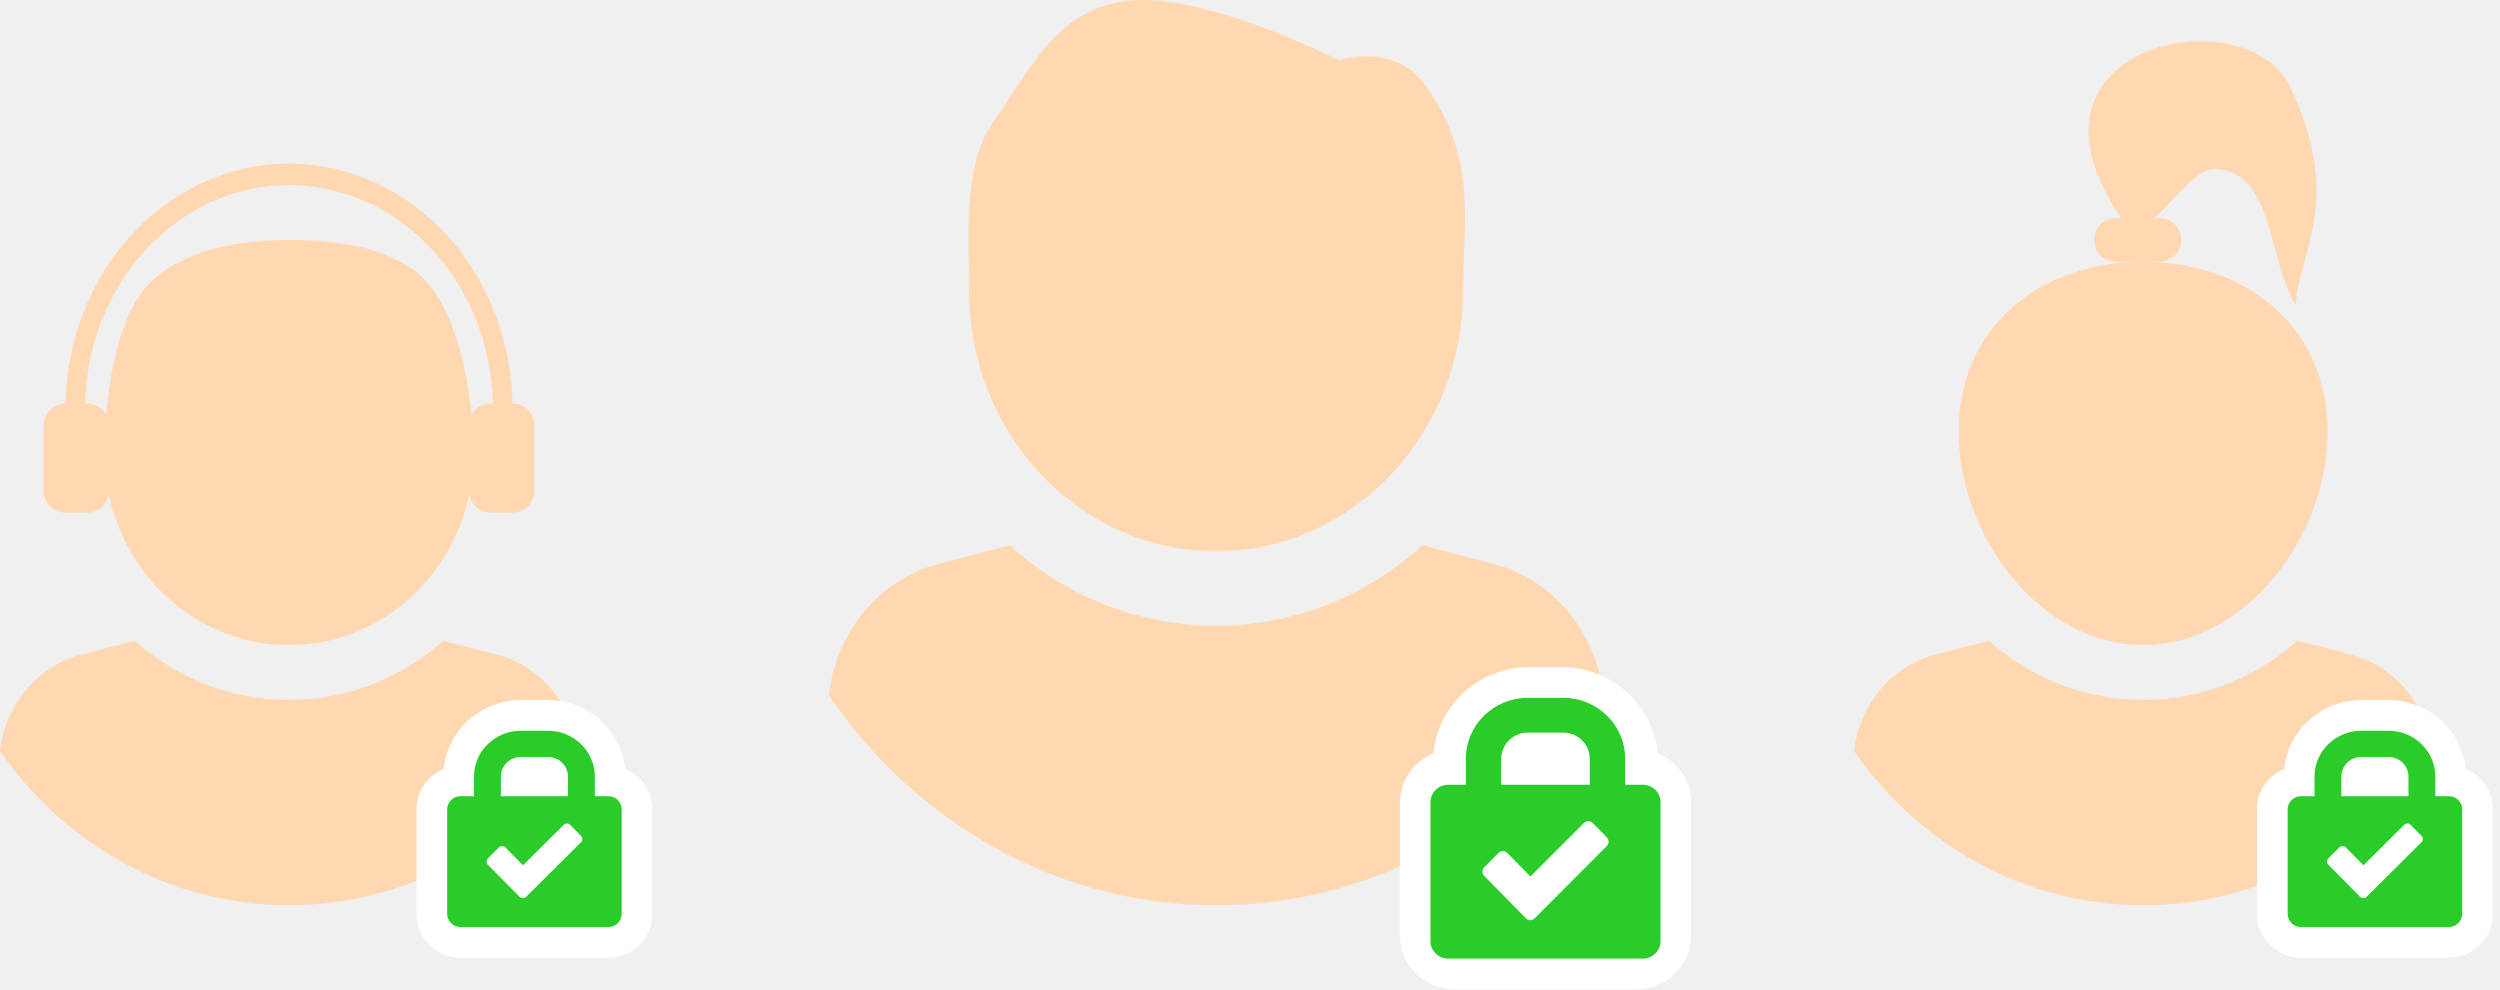
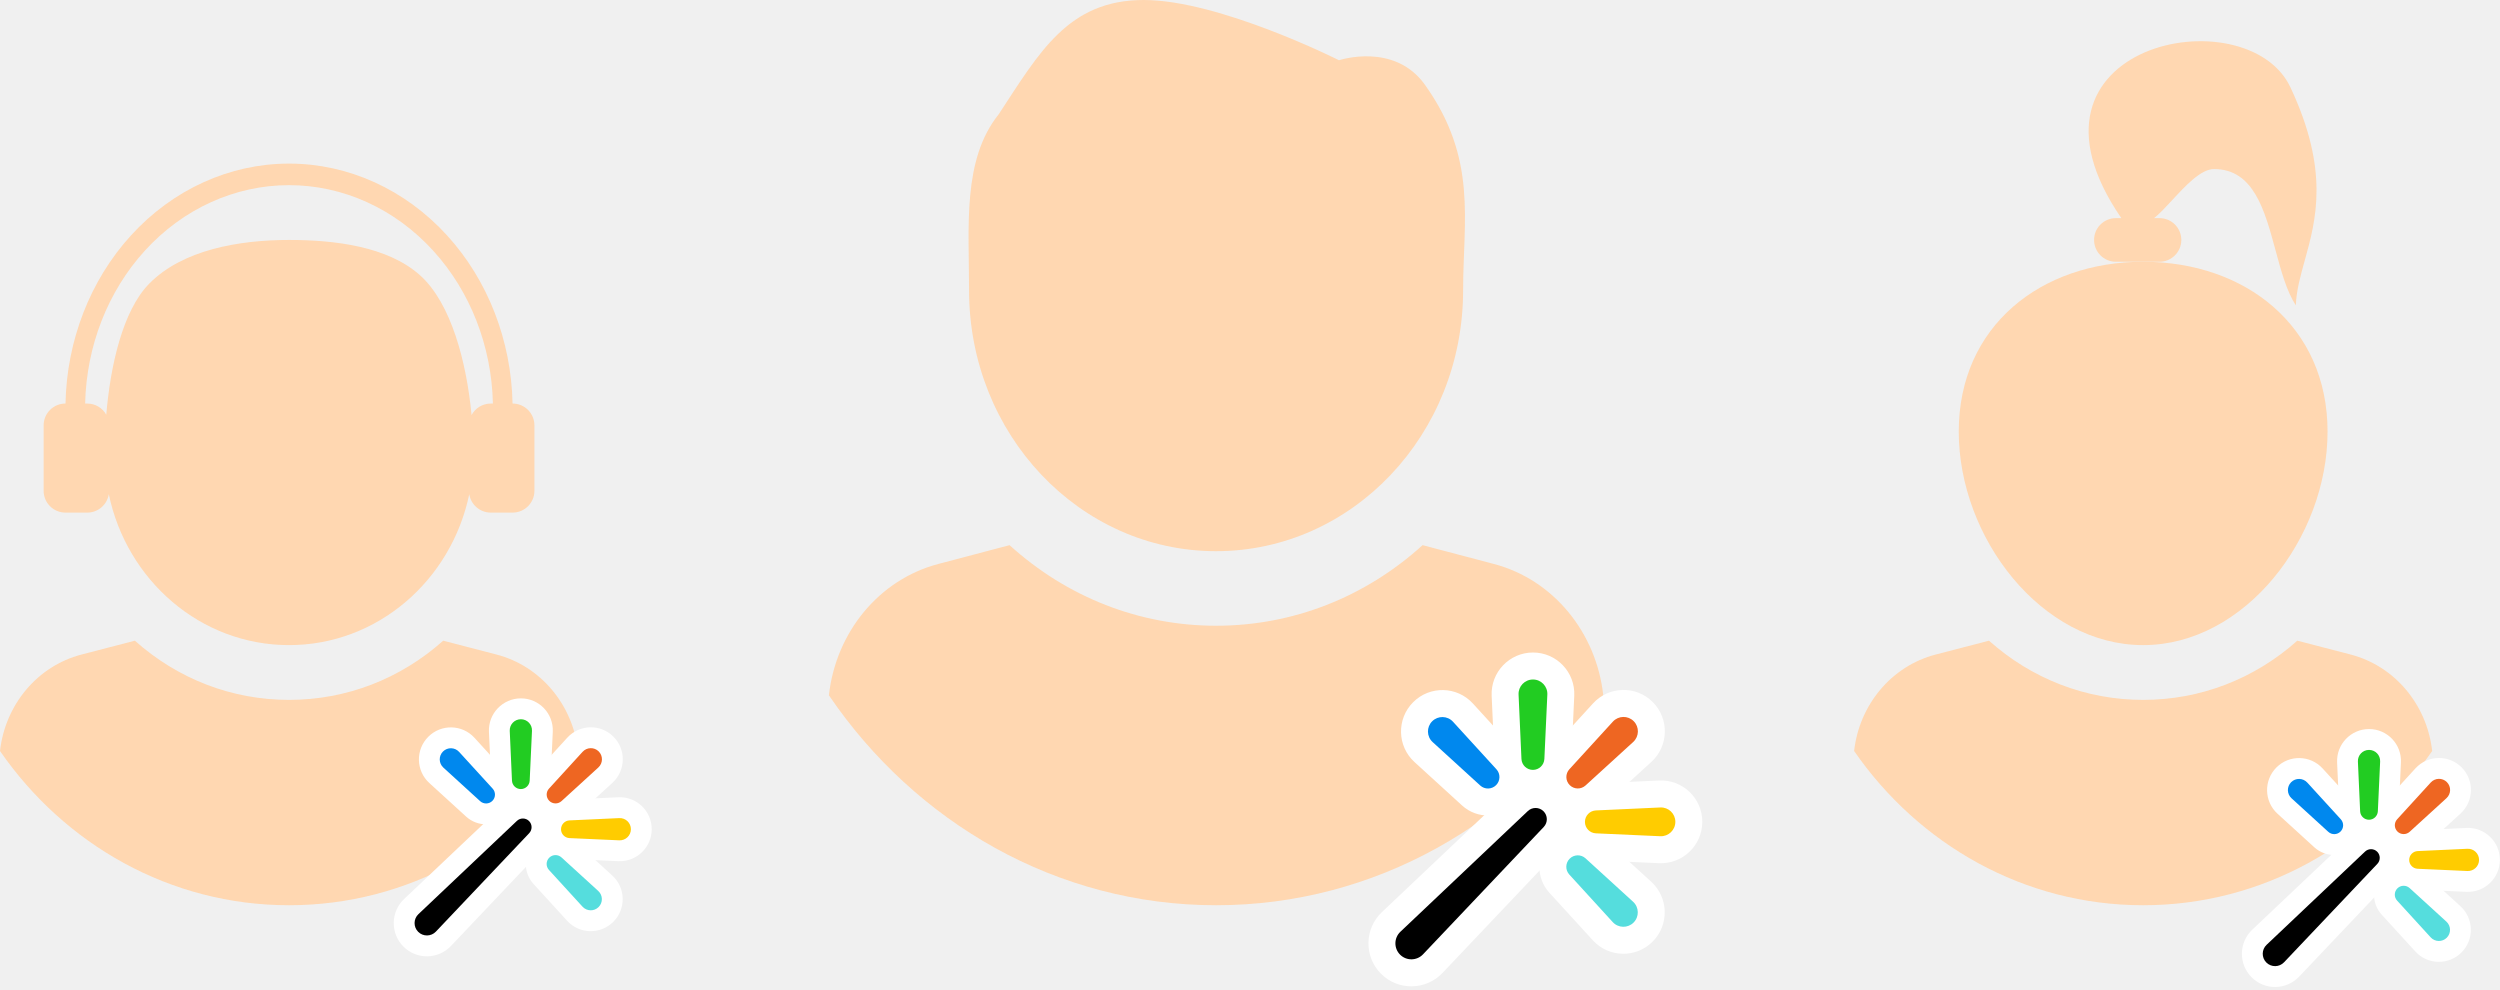
- <svg xmlns="http://www.w3.org/2000/svg" width="326" height="129" fill="none" viewBox="0 0 326 129">
-   <path fill="#FFD7B1" fill-rule="evenodd" d="M66.837 52.622h.007c1.571 0 2.845 1.274 2.845 2.845V64c0 1.57-1.274 2.844-2.845 2.844H64c-1.42 0-2.597-1.04-2.81-2.4-2.344 11.25-11.976 19.679-23.501 19.679-11.526 0-21.157-8.428-23.501-19.68-.213 1.36-1.39 2.401-2.81 2.401H8.533c-1.57 0-2.844-1.273-2.844-2.844v-8.533c0-1.571 1.273-2.845 2.844-2.845h.008c.166-8.23 3.217-16.083 8.532-21.916 5.468-6.001 12.883-9.373 20.616-9.373 7.732 0 15.148 3.372 20.616 9.373 5.315 5.833 8.366 13.687 8.532 21.916zm-2.562 0H64c-1.085 0-2.028.608-2.508 1.5-.645-6.841-2.644-14.595-6.736-18.243-4.206-3.748-11.093-4.59-17.067-4.59-6.537 0-13.887 1.289-18.221 5.689-3.486 3.538-5.077 10.763-5.61 17.097-.487-.867-1.415-1.453-2.48-1.453h-.275C11.27 45.14 14.05 38 18.884 32.694c4.988-5.474 11.752-8.549 18.805-8.549 7.053 0 13.817 3.075 18.804 8.55C61.328 38 64.11 45.138 64.275 52.621z" clip-rule="evenodd" />
-   <path fill="#FFD7B1" d="M37.689 118.044C22.16 118.044 8.417 110.11 0 97.93c.674-6.023 4.867-11.08 10.635-12.58l6.951-1.805c5.597 4.994 12.648 7.72 20.103 7.72 7.455 0 14.506-2.726 20.103-7.72l6.95 1.806c5.77 1.499 9.961 6.556 10.636 12.579-8.417 12.18-22.16 20.114-37.69 20.114z" />
-   <path fill="#fff" fill-rule="evenodd" d="M81.516 100.258c2.05.844 3.55 2.837 3.55 5.271v13.653c0 3.247-2.67 5.707-5.75 5.707H60.061c-3.08 0-5.75-2.46-5.75-5.707v-13.653c0-2.434 1.502-4.427 3.551-5.271.514-5.112 4.913-8.97 10.077-8.97h3.5c5.164 0 9.563 3.858 10.077 8.97z" clip-rule="evenodd" />
-   <path fill="#29CC29" d="M71.44 95.289c3.383 0 6.126 2.674 6.126 5.973v2.56h1.75c.967 0 1.75.764 1.75 1.707v13.653c0 .943-.783 1.707-1.75 1.707H60.061c-.966 0-1.75-.764-1.75-1.707v-13.653c0-.943.784-1.707 1.75-1.707h1.751v-2.56c0-3.299 2.743-5.973 6.127-5.973h3.5zm2.06 12.272l-5.3 5.269-2.3-2.32c-.233-.238-.612-.238-.85-.005l-1.42 1.413c-.238.233-.238.613-.005.852l4.13 4.169c.233.238.613.238.85.005l7.145-7.103c.233-.238.238-.618.005-.851l-1.406-1.424c-.232-.238-.611-.238-.85-.005zm-2.06-8.859h-3.501c-1.45 0-2.626 1.146-2.626 2.56v2.56h8.752v-2.56c0-1.414-1.176-2.56-2.626-2.56z" />
-   <path fill="#FFD7B1" d="M300.534 33.986c-.568 2.044-1.09 3.925-1.156 5.836-1.211-1.856-1.927-4.509-2.653-7.2-1.408-5.216-2.855-10.578-8.014-10.578-1.708 0-3.701 2.155-5.467 4.065-.858.928-1.662 1.798-2.355 2.335h.711c1.571 0 2.844 1.274 2.844 2.845 0 1.57-1.273 2.844-2.844 2.844h-5.689c-1.571 0-2.844-1.273-2.844-2.844s1.273-2.845 2.844-2.845h.711C260.978 5.69 292.978-.71 298.667 11.379c5.122 10.885 3.342 17.297 1.867 22.608z" />
-   <path fill="#FFD7B1" d="M255.421 56.284c0-13.805 10.765-22.15 24.046-22.15 13.28 0 24.046 8.345 24.046 22.15 0 13.804-10.766 27.839-24.046 27.839-13.281 0-24.046-14.035-24.046-27.84z" />
-   <path fill="#FFD7B1" d="M241.778 97.93c8.416 12.18 22.16 20.114 37.689 20.114 15.528 0 29.272-7.934 37.689-20.114-.675-6.023-4.867-11.08-10.636-12.58l-6.951-1.805c-5.596 4.994-12.648 7.72-20.102 7.72-7.455 0-14.506-2.726-20.103-7.72l-6.951 1.806c-5.769 1.5-9.961 6.556-10.635 12.579z" />
-   <path fill="#fff" fill-rule="evenodd" d="M321.516 100.258c2.049.844 3.551 2.837 3.551 5.271v13.653c0 3.247-2.671 5.707-5.751 5.707h-19.254c-3.08 0-5.751-2.46-5.751-5.707v-13.653c0-2.434 1.502-4.427 3.551-5.271.514-5.112 4.913-8.97 10.076-8.97h3.501c5.164 0 9.563 3.858 10.077 8.97z" clip-rule="evenodd" />
-   <path fill="#29CC29" d="M311.439 95.289c3.384 0 6.127 2.674 6.127 5.973v2.56h1.75c.967 0 1.751.764 1.751 1.707v13.653c0 .943-.784 1.707-1.751 1.707h-19.254c-.967 0-1.751-.764-1.751-1.707v-13.653c0-.943.784-1.707 1.751-1.707h1.75v-2.56c0-3.299 2.743-5.973 6.126-5.973h3.501zm2.061 12.272l-5.299 5.269-2.301-2.32c-.233-.238-.612-.238-.85-.005l-1.42 1.413c-.238.233-.238.613-.005.852l4.131 4.169c.232.238.612.238.849.005l7.145-7.103c.233-.238.238-.618.005-.851l-1.406-1.424c-.232-.238-.611-.238-.849-.005zm-2.061-8.859h-3.501c-1.45 0-2.625 1.146-2.625 2.56v2.56h8.752v-2.56c0-1.414-1.176-2.56-2.626-2.56z" />
-   <path fill="#FFD7B1" d="M108.089 90.667c11.275 16.578 29.687 27.377 50.489 27.377 20.802 0 39.214-10.799 50.489-27.377-.904-8.198-6.52-15.08-14.248-17.121l-9.311-2.458c-7.498 6.798-16.944 10.507-26.93 10.507-9.987 0-19.433-3.71-26.931-10.507l-9.311 2.458c-7.728 2.04-13.344 8.923-14.247 17.121zm18.276-52.812c0 18.789 14.422 34.02 32.213 34.02 17.79 0 32.212-15.231 32.212-34.02 0-9.147 1.905-17.13-4.964-26.781-4.007-5.63-11.22-3.217-11.22-3.217S159.009 0 149.141 0c-9.867 0-13.624 6.866-18.916 14.909-4.745 5.925-3.86 14.578-3.86 22.946z" />
-   <path fill="#fff" fill-rule="evenodd" d="M216.146 98.211c2.532 1.056 4.387 3.546 4.387 6.589v17.067c0 4.058-3.299 7.133-7.105 7.133h-23.79c-3.805 0-7.105-3.075-7.105-7.133V104.8c0-3.043 1.855-5.533 4.388-6.589.635-6.39 6.07-11.211 12.45-11.211h4.325c6.38 0 11.815 4.821 12.45 11.211z" clip-rule="evenodd" />
-   <path fill="#29CC29" d="M203.841 91c4.461 0 8.077 3.552 8.077 7.933v3.4h2.308c1.274 0 2.307 1.015 2.307 2.267v18.133c0 1.252-1.033 2.267-2.307 2.267h-25.385c-1.274 0-2.308-1.015-2.308-2.267V104.6c0-1.252 1.034-2.267 2.308-2.267h2.308v-3.4c0-4.381 3.616-7.933 8.077-7.933h4.615zm2.717 16.299l-6.987 6.998-3.033-3.082c-.306-.316-.806-.316-1.12-.006l-1.873 1.877c-.313.31-.313.814-.007 1.131l5.447 5.537c.306.317.806.317 1.12.007l9.419-9.434c.307-.316.313-.821.007-1.13l-1.853-1.891c-.307-.316-.807-.316-1.12-.007zm-2.717-11.766h-4.615c-1.912 0-3.462 1.523-3.462 3.4v3.4h11.539v-3.4c0-1.877-1.55-3.4-3.462-3.4z" />
+ <svg xmlns="http://www.w3.org/2000/svg" width="326" height="129" viewBox="0 0 326 129" fill="none">
+   <path fill-rule="evenodd" clip-rule="evenodd" d="M66.837 52.622H66.844C68.415 52.622 69.689 53.896 69.689 55.467V64C69.689 65.57 68.415 66.844 66.844 66.844H64C62.58 66.844 61.403 65.804 61.19 64.444C58.846 75.694 49.214 84.123 37.689 84.123C26.163 84.123 16.532 75.695 14.188 64.443C13.975 65.803 12.798 66.844 11.378 66.844H8.533C6.963 66.844 5.689 65.571 5.689 64V55.467C5.689 53.896 6.962 52.622 8.533 52.622H8.541C8.707 44.392 11.758 36.539 17.073 30.706C22.541 24.705 29.956 21.333 37.689 21.333C45.421 21.333 52.837 24.705 58.305 30.706C63.62 36.539 66.671 44.393 66.837 52.622V52.622ZM64.275 52.622H64C62.915 52.622 61.972 53.23 61.492 54.122C60.847 47.281 58.848 39.527 54.756 35.879C50.55 32.131 43.663 31.289 37.689 31.289C31.152 31.289 23.802 32.578 19.468 36.978C15.982 40.516 14.391 47.741 13.858 54.075C13.371 53.208 12.443 52.622 11.378 52.622H11.103C11.27 45.14 14.05 38 18.884 32.694C23.872 27.22 30.636 24.145 37.689 24.145C44.742 24.145 51.506 27.22 56.493 32.695C61.328 38 64.11 45.138 64.275 52.621V52.622Z" fill="#FFD7B1" />
+   <path d="M37.689 118.044C22.16 118.044 8.417 110.11 0 97.93C0.674 91.907 4.867 86.85 10.635 85.35L17.586 83.545C23.183 88.539 30.234 91.265 37.689 91.265C45.144 91.265 52.195 88.539 57.792 83.545L64.742 85.351C70.512 86.85 74.703 91.907 75.378 97.93C66.961 110.11 53.218 118.044 37.688 118.044H37.689Z" fill="#FFD7B1" />
+   <path d="M300.534 33.986C299.966 36.03 299.444 37.911 299.378 39.822C298.167 37.966 297.451 35.313 296.725 32.622C295.317 27.406 293.87 22.044 288.711 22.044C287.003 22.044 285.01 24.199 283.244 26.109C282.386 27.037 281.582 27.907 280.889 28.444H281.6C283.171 28.444 284.444 29.718 284.444 31.289C284.444 32.859 283.171 34.133 281.6 34.133H275.911C274.34 34.133 273.067 32.86 273.067 31.289C273.067 29.718 274.34 28.444 275.911 28.444H276.622C260.978 5.69 292.978 -0.71 298.667 11.379C303.789 22.264 302.009 28.676 300.534 33.987V33.986Z" fill="#FFD7B1" />
+   <path d="M255.421 56.284C255.421 42.479 266.186 34.134 279.467 34.134C292.747 34.134 303.513 42.479 303.513 56.284C303.513 70.088 292.747 84.123 279.467 84.123C266.186 84.123 255.421 70.088 255.421 56.283V56.284Z" fill="#FFD7B1" />
+   <path d="M241.778 97.93C250.194 110.11 263.938 118.044 279.467 118.044C294.995 118.044 308.739 110.11 317.156 97.93C316.481 91.907 312.289 86.85 306.52 85.35L299.569 83.545C293.973 88.539 286.921 91.265 279.467 91.265C272.012 91.265 264.961 88.539 259.364 83.545L252.413 85.351C246.644 86.851 242.452 91.907 241.778 97.93Z" fill="#FFD7B1" />
+   <path d="M108.089 90.667C119.364 107.245 137.776 118.044 158.578 118.044C179.38 118.044 197.792 107.245 209.067 90.667C208.163 82.469 202.547 75.587 194.819 73.546L185.508 71.088C178.01 77.886 168.564 81.595 158.578 81.595C148.591 81.595 139.145 77.885 131.647 71.088L122.336 73.546C114.608 75.586 108.992 82.469 108.089 90.667V90.667ZM126.365 37.855C126.365 56.644 140.787 71.875 158.578 71.875C176.368 71.875 190.79 56.644 190.79 37.855C190.79 28.708 192.695 20.725 185.826 11.074C181.819 5.444 174.606 7.857 174.606 7.857C174.606 7.857 159.009 0 149.141 0C139.274 0 135.517 6.866 130.225 14.909C125.48 20.834 126.365 29.487 126.365 37.855Z" fill="#FFD7B1" />
+   <path fill-rule="evenodd" clip-rule="evenodd" d="M66.246 100.999L61.868 96.206C60.268 94.454 57.531 94.393 55.851 96.072C54.167 97.755 54.228 100.504 55.984 102.106L60.78 106.482C62.306 107.875 64.658 107.82 66.122 106.357C67.589 104.891 67.644 102.529 66.246 100.999Z" fill="white" />
+   <path fill-rule="evenodd" clip-rule="evenodd" d="M71.784 101.913L72.082 95.425C72.192 93.042 70.291 91.066 67.923 91.067C65.554 91.069 63.652 93.048 63.759 95.43L64.051 101.918C64.144 103.993 65.852 105.616 67.915 105.614C69.978 105.613 71.688 103.988 71.784 101.913Z" fill="white" />
+   <path fill-rule="evenodd" clip-rule="evenodd" d="M75.047 106.474L79.848 102.092C81.606 100.487 81.671 97.739 79.989 96.058C78.311 94.381 75.573 94.444 73.971 96.198L69.587 100.997C68.188 102.529 68.24 104.891 69.706 106.355C71.168 107.817 73.519 107.868 75.047 106.474Z" fill="white" />
+   <path fill-rule="evenodd" clip-rule="evenodd" d="M74.136 112.006L80.627 112.297C82.992 112.403 84.983 110.512 84.984 108.128C84.985 105.743 82.997 103.855 80.632 103.964L74.141 104.262C72.08 104.357 70.445 106.058 70.444 108.136C70.442 110.214 72.075 111.913 74.136 112.006Z" fill="white" />
+   <path fill-rule="evenodd" clip-rule="evenodd" d="M79.841 114.17L75.046 109.794C73.519 108.401 71.168 108.455 69.704 109.918C68.237 111.385 68.181 113.747 69.579 115.277L73.957 120.07C75.557 121.822 78.295 121.882 79.975 120.203C81.658 118.52 81.597 115.772 79.841 114.17Z" fill="white" />
+   <path fill-rule="evenodd" clip-rule="evenodd" d="M58.808 123.352L70.974 110.52C72.413 109.002 72.382 106.615 70.905 105.138C69.432 103.666 67.055 103.635 65.541 105.069L52.7 117.227C50.928 118.905 50.888 121.715 52.612 123.439C54.332 125.159 57.132 125.12 58.808 123.352Z" fill="white" />
+   <path d="M57.767 97.997C58.352 97.412 59.307 97.433 59.865 98.044L64.243 102.837C64.659 103.293 64.643 103.996 64.206 104.433C63.769 104.87 63.065 104.886 62.609 104.47L57.814 100.094C57.203 99.537 57.182 98.582 57.767 97.997Z" fill="#0088EE" />
+   <path d="M67.921 93.788C68.748 93.787 69.408 94.477 69.37 95.303L69.071 101.791C69.043 102.408 68.534 102.894 67.916 102.895C67.298 102.895 66.79 102.409 66.762 101.793L66.471 95.305C66.434 94.479 67.094 93.788 67.921 93.788Z" fill="#22CC22" />
+   <path d="M78.07 97.985C78.655 98.569 78.633 99.524 78.021 100.082L73.221 104.464C72.764 104.88 72.061 104.865 71.624 104.428C71.188 103.992 71.172 103.289 71.589 102.833L75.973 98.034C76.531 97.423 77.486 97.401 78.07 97.985Z" fill="#EE6622" />
+   <path d="M82.269 108.129C82.269 108.956 81.578 109.616 80.751 109.579L74.261 109.288C73.644 109.26 73.158 108.752 73.158 108.135C73.159 107.517 73.645 107.009 74.262 106.98L80.753 106.681C81.579 106.643 82.269 107.302 82.269 108.129Z" fill="#FFCC00" />
+   <path d="M71.62 111.843C72.057 111.406 72.76 111.39 73.216 111.806L78.012 116.182C78.622 116.739 78.644 117.694 78.058 118.279C77.473 118.864 76.518 118.843 75.961 118.232L71.582 113.439C71.166 112.983 71.183 112.28 71.62 111.843Z" fill="#55DDDD" />
+   <path d="M68.987 107.064C69.421 107.498 69.43 108.2 69.007 108.646L56.843 121.48C56.218 122.139 55.173 122.153 54.532 121.512C53.891 120.871 53.905 119.827 54.565 119.203L67.404 107.044C67.851 106.621 68.552 106.63 68.987 107.064Z" fill="black" />
+   <path fill-rule="evenodd" clip-rule="evenodd" d="M307.246 104.999L302.868 100.206C301.268 98.454 298.531 98.393 296.851 100.072C295.167 101.755 295.228 104.504 296.984 106.106L301.78 110.482C303.306 111.875 305.658 111.82 307.122 110.357C308.589 108.891 308.644 106.529 307.246 104.999Z" fill="white" />
+   <path fill-rule="evenodd" clip-rule="evenodd" d="M312.784 105.913L313.082 99.425C313.191 97.042 311.291 95.066 308.923 95.067C306.554 95.069 304.652 97.048 304.759 99.43L305.051 105.918C305.144 107.993 306.852 109.616 308.915 109.614C310.978 109.613 312.688 107.988 312.784 105.913Z" fill="white" />
+   <path fill-rule="evenodd" clip-rule="evenodd" d="M316.047 110.474L320.848 106.092C322.606 104.487 322.67 101.739 320.989 100.058C319.311 98.381 316.573 98.444 314.971 100.198L310.587 104.997C309.188 106.529 309.24 108.891 310.706 110.355C312.168 111.817 314.519 111.868 316.047 110.474Z" fill="white" />
+   <path fill-rule="evenodd" clip-rule="evenodd" d="M315.136 116.006L321.627 116.297C323.992 116.403 325.983 114.512 325.984 112.128C325.985 109.743 323.997 107.855 321.632 107.964L315.141 108.262C313.08 108.357 311.445 110.058 311.444 112.136C311.442 114.214 313.075 115.913 315.136 116.006Z" fill="white" />
+   <path fill-rule="evenodd" clip-rule="evenodd" d="M320.841 118.17L316.046 113.794C314.519 112.401 312.167 112.455 310.704 113.918C309.237 115.385 309.181 117.747 310.579 119.277L314.957 124.07C316.557 125.822 319.295 125.882 320.975 124.203C322.658 122.52 322.597 119.772 320.841 118.17Z" fill="white" />
+   <path fill-rule="evenodd" clip-rule="evenodd" d="M299.808 127.352L311.974 114.52C313.413 113.002 313.382 110.615 311.905 109.138C310.432 107.666 308.055 107.635 306.541 109.069L293.7 121.227C291.928 122.905 291.888 125.715 293.612 127.439C295.332 129.159 298.132 129.12 299.808 127.352Z" fill="white" />
+   <path d="M298.767 101.997C299.352 101.412 300.307 101.433 300.865 102.044L305.243 106.837C305.659 107.293 305.643 107.996 305.206 108.433C304.768 108.87 304.065 108.886 303.609 108.47L298.814 104.094C298.203 103.537 298.182 102.582 298.767 101.997Z" fill="#0088EE" />
+   <path d="M308.921 97.788C309.748 97.787 310.408 98.477 310.37 99.303L310.071 105.791C310.042 106.408 309.534 106.894 308.916 106.895C308.298 106.895 307.79 106.409 307.762 105.793L307.471 99.305C307.434 98.479 308.094 97.788 308.921 97.788Z" fill="#22CC22" />
+   <path d="M319.07 101.985C319.655 102.569 319.633 103.524 319.021 104.082L314.221 108.464C313.764 108.88 313.061 108.865 312.624 108.428C312.188 107.992 312.172 107.289 312.589 106.833L316.973 102.034C317.531 101.423 318.486 101.401 319.07 101.985Z" fill="#EE6622" />
+   <path d="M323.269 112.129C323.269 112.956 322.578 113.616 321.751 113.579L315.261 113.288C314.644 113.26 314.158 112.752 314.158 112.135C314.159 111.517 314.645 111.009 315.262 110.98L321.753 110.681C322.579 110.643 323.27 111.302 323.269 112.129Z" fill="#FFCC00" />
+   <path d="M312.62 115.843C313.057 115.406 313.76 115.39 314.216 115.806L319.012 120.182C319.622 120.739 319.644 121.694 319.058 122.279C318.473 122.864 317.518 122.843 316.961 122.232L312.583 117.439C312.166 116.983 312.183 116.28 312.62 115.843Z" fill="#55DDDD" />
+   <path d="M309.987 111.064C310.421 111.498 310.43 112.2 310.007 112.646L297.842 125.48C297.218 126.139 296.173 126.153 295.532 125.512C294.891 124.871 294.905 123.827 295.564 123.203L308.404 111.044C308.851 110.621 309.553 110.63 309.987 111.064Z" fill="black" />
+   <path fill-rule="evenodd" clip-rule="evenodd" d="M197.731 97.94L192.065 91.737C189.994 89.469 186.451 89.391 184.278 91.564C182.099 93.742 182.178 97.299 184.45 99.372L190.656 105.036C192.632 106.838 195.675 106.768 197.569 104.874C199.468 102.977 199.539 99.92 197.731 97.94Z" fill="white" />
+   <path fill-rule="evenodd" clip-rule="evenodd" d="M204.897 99.122L205.283 90.726C205.424 87.643 202.965 85.085 199.9 85.087C196.835 85.089 194.373 87.65 194.512 90.733L194.889 99.129C195.01 101.815 197.221 103.915 199.89 103.913C202.56 103.911 204.773 101.808 204.897 99.122Z" fill="white" />
+   <path fill-rule="evenodd" clip-rule="evenodd" d="M209.12 105.025L215.333 99.354C217.608 97.278 217.691 93.721 215.515 91.545C213.344 89.375 209.801 89.457 207.727 91.727L202.054 97.937C200.243 99.92 200.311 102.976 202.207 104.871C204.099 106.763 207.143 106.829 209.12 105.025Z" fill="white" />
+   <path fill-rule="evenodd" clip-rule="evenodd" d="M207.941 112.184L216.34 112.56C219.402 112.697 221.977 110.251 221.979 107.165C221.981 104.079 219.408 101.636 216.347 101.777L207.947 102.163C205.279 102.286 203.164 104.487 203.162 107.176C203.16 109.866 205.273 112.064 207.941 112.184Z" fill="white" />
+   <path fill-rule="evenodd" clip-rule="evenodd" d="M215.324 114.984L209.118 109.321C207.142 107.519 204.099 107.589 202.205 109.482C200.306 111.38 200.235 114.437 202.043 116.417L207.709 122.62C209.78 124.887 213.323 124.965 215.496 122.793C217.675 120.615 217.596 117.058 215.324 114.984Z" fill="white" />
+   <path fill-rule="evenodd" clip-rule="evenodd" d="M188.105 126.868L203.849 110.261C205.711 108.297 205.671 105.207 203.76 103.297C201.853 101.391 198.777 101.351 196.818 103.206L180.2 118.94C177.906 121.112 177.855 124.749 180.086 126.98C182.313 129.206 185.936 129.156 188.105 126.868Z" fill="white" />
+   <path d="M186.757 94.055C187.515 93.298 188.75 93.325 189.472 94.115L195.138 100.318C195.676 100.908 195.655 101.818 195.089 102.384C194.524 102.949 193.614 102.97 193.024 102.432L186.817 96.768C186.027 96.047 186 94.812 186.757 94.055Z" fill="#0088EE" />
+   <path d="M199.898 88.608C200.969 88.607 201.822 89.5 201.773 90.569L201.386 98.965C201.349 99.763 200.691 100.393 199.891 100.393C199.091 100.393 198.434 99.765 198.398 98.967L198.021 90.571C197.973 89.502 198.827 88.609 199.898 88.608Z" fill="#22CC22" />
+   <path d="M213.032 94.039C213.789 94.796 213.76 96.031 212.969 96.753L206.756 102.423C206.165 102.963 205.255 102.943 204.69 102.378C204.125 101.813 204.105 100.903 204.644 100.313L210.318 94.103C211.04 93.312 212.276 93.283 213.032 94.039Z" fill="#EE6622" />
+   <path d="M218.466 107.167C218.465 108.237 217.571 109.091 216.502 109.044L208.102 108.667C207.304 108.631 206.675 107.974 206.676 107.174C206.676 106.375 207.305 105.717 208.104 105.68L216.504 105.294C217.574 105.244 218.467 106.097 218.466 107.167Z" fill="#FFCC00" />
+   <path d="M204.684 111.974C205.25 111.408 206.16 111.387 206.75 111.925L212.956 117.589C213.747 118.31 213.774 119.545 213.016 120.302C212.259 121.059 211.023 121.032 210.302 120.242L204.636 114.039C204.097 113.449 204.119 112.539 204.684 111.974Z" fill="#55DDDD" />
+   <path d="M201.277 105.789C201.839 106.351 201.851 107.258 201.304 107.836L185.561 124.445C184.753 125.297 183.401 125.316 182.571 124.487C181.741 123.657 181.76 122.306 182.613 121.498L199.229 105.762C199.807 105.215 200.715 105.227 201.277 105.789Z" fill="black" />
</svg>
